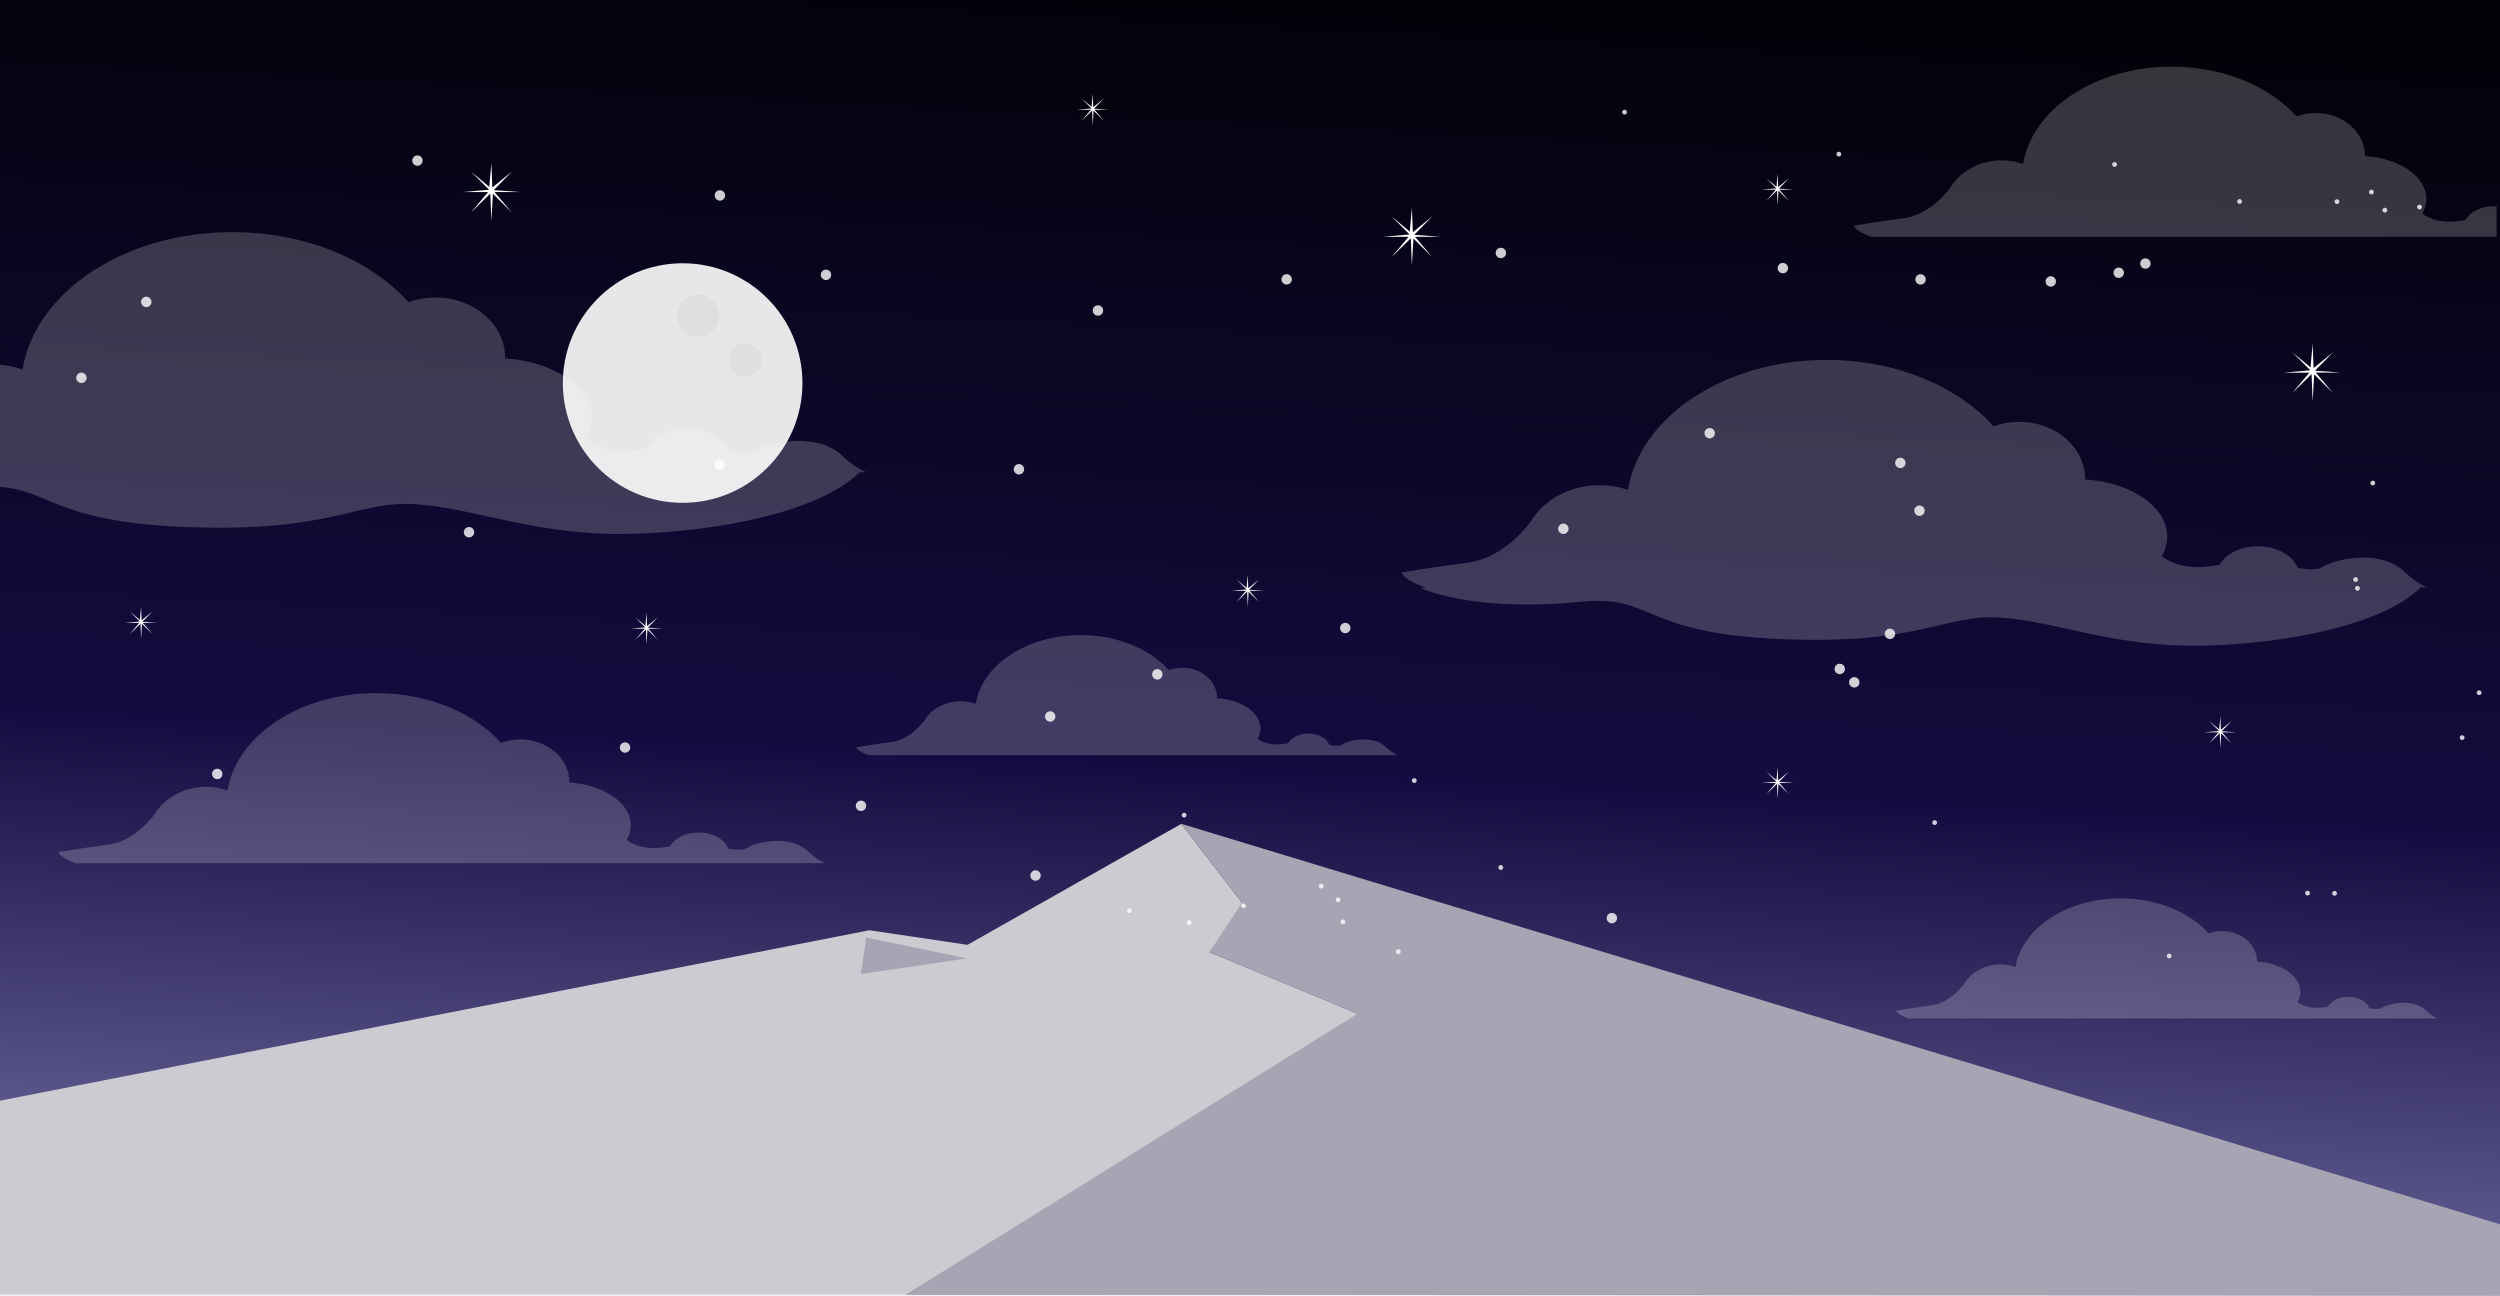
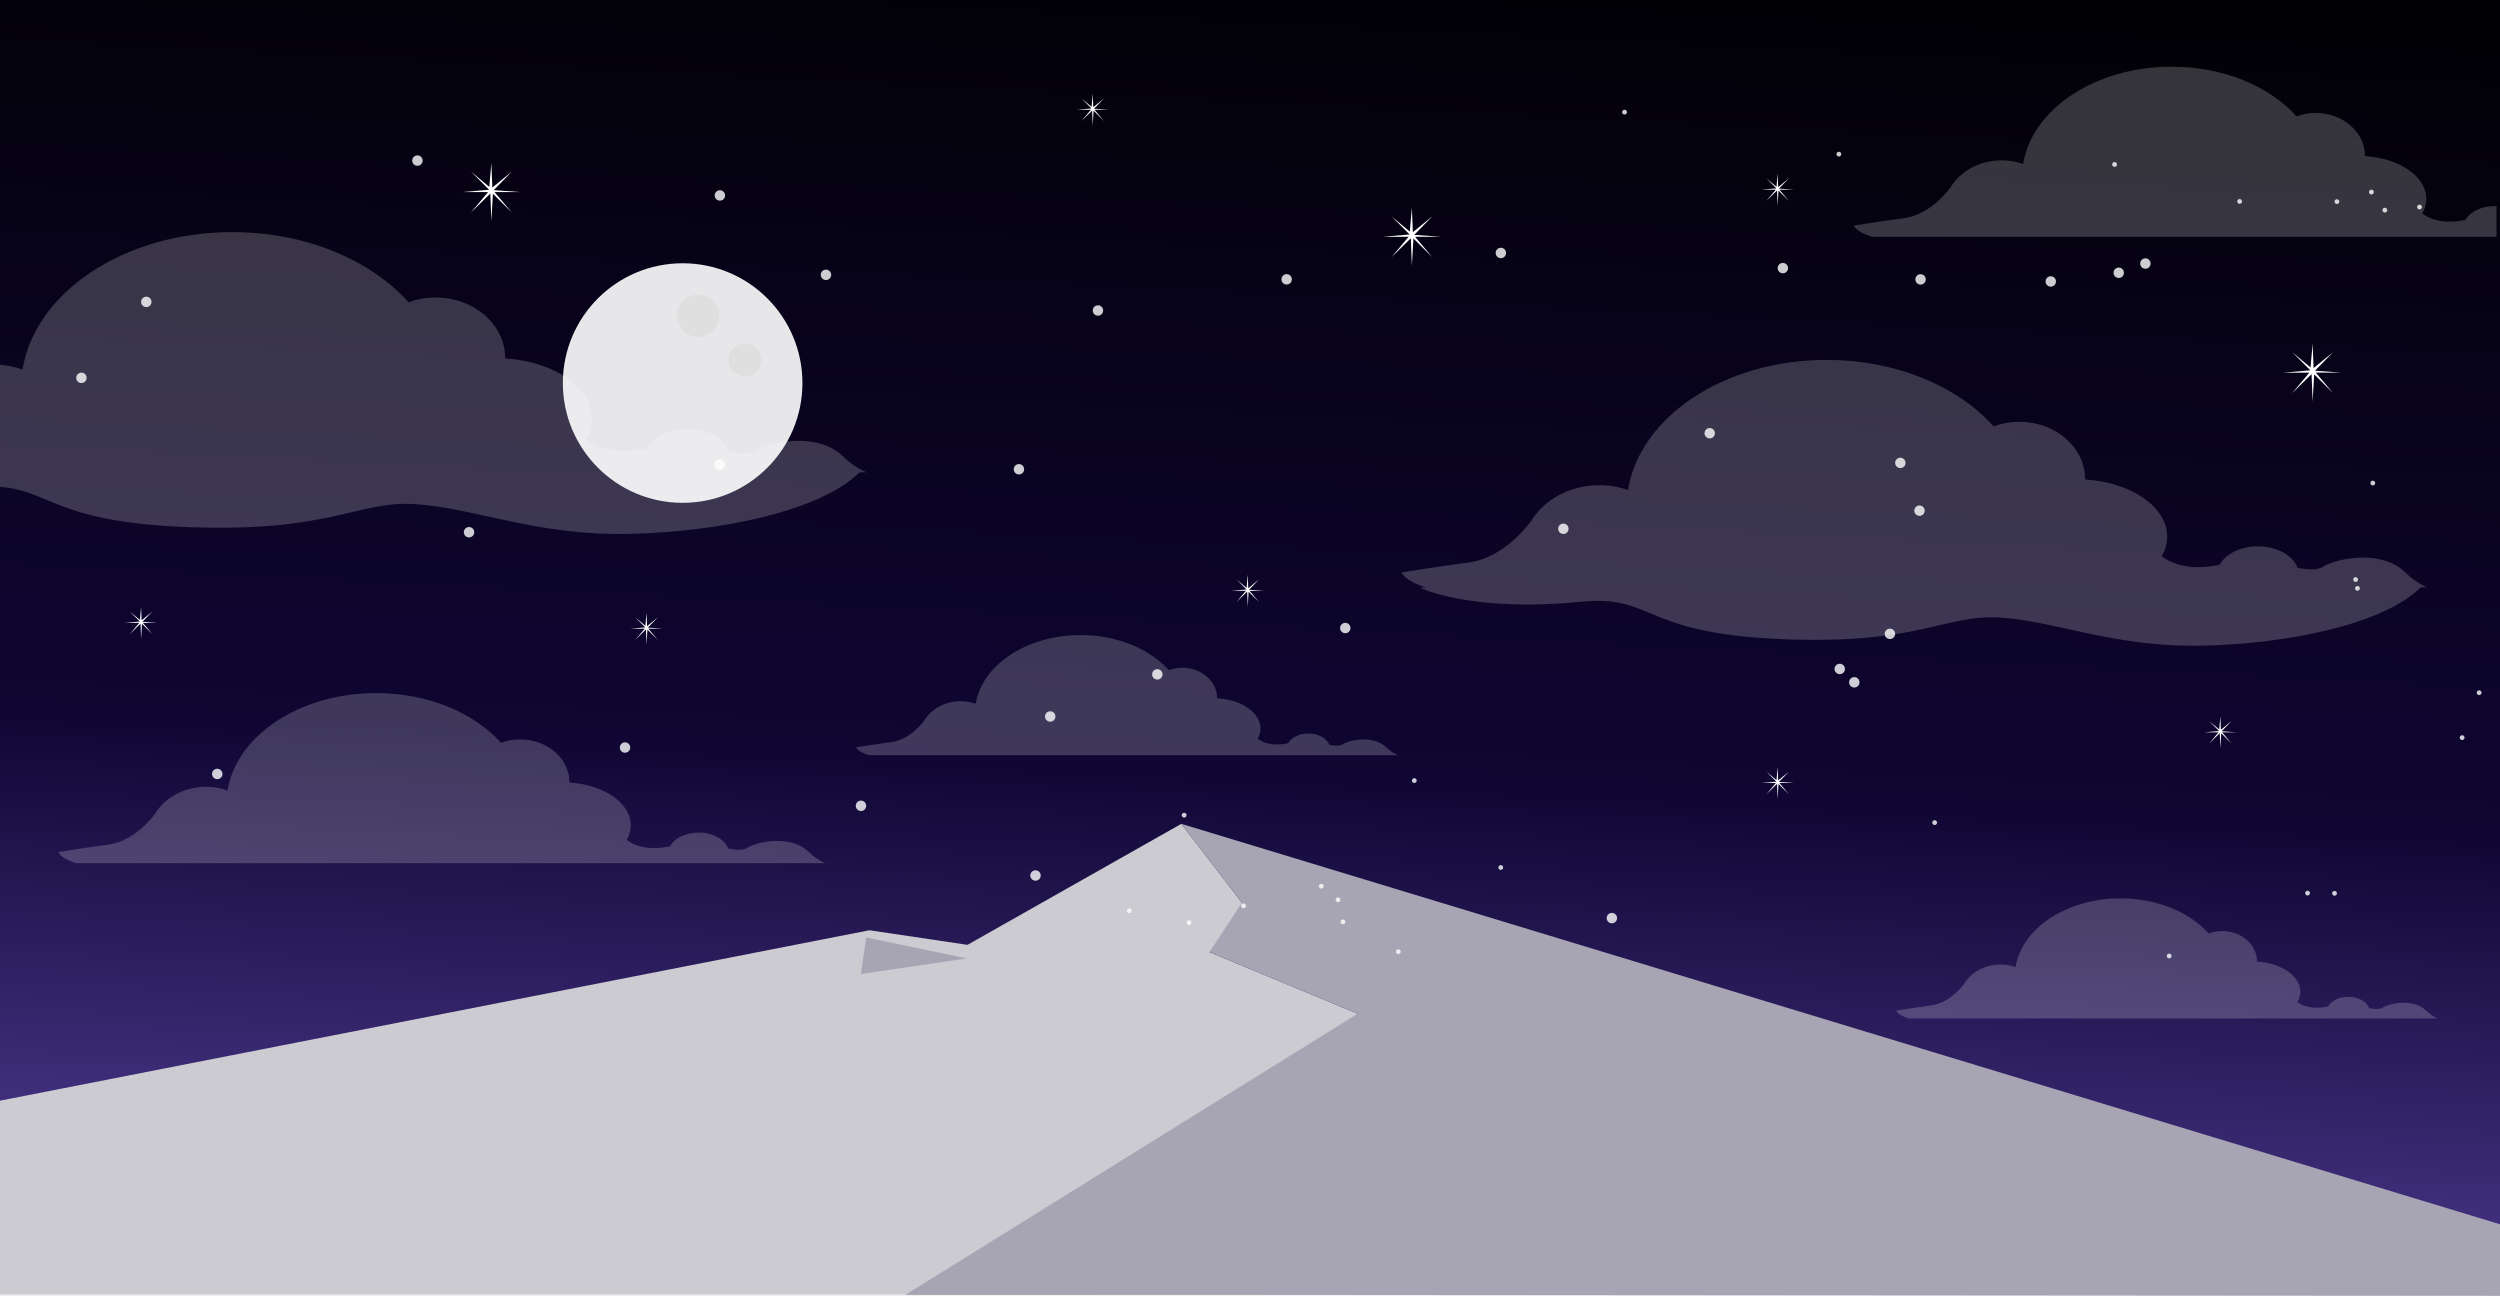
<svg xmlns="http://www.w3.org/2000/svg" width="1727.371" height="895.359" viewBox="0 0 1727.371 895.359">
  <defs>
    <linearGradient id="linear-gradient" x1="0.442" y1="1.089" x2="0.558" y2="-0.089" gradientUnits="objectBoundingBox">
      <stop offset="0" stop-color="#0b1267" />
-       <stop offset="0" stop-color="#8383b7" />
-       <stop offset="0.414" stop-color="#150b40" />
+       <stop offset="0" stop-color="#5e47a8" />
+       <stop offset="0.414" stop-color="#0f0633" />
      <stop offset="1" />
    </linearGradient>
  </defs>
-   <g id="Groupe_225" data-name="Groupe 225" transform="translate(-2760.15 -7916)">
+   <g id="Groupe_110" data-name="Groupe 110" transform="translate(-2760.15 -7916)">
    <g id="Groupe_109" data-name="Groupe 109" transform="translate(2760.15 7916)">
      <g id="_15" data-name="15">
        <g id="Layer_11">
          <g id="Layer_2">
            <rect id="Rectangle_2" data-name="Rectangle 2" width="1727.371" height="885.606" fill="url(#linear-gradient)" />
          </g>
        </g>
        <g id="Layer_16" transform="translate(0 569.222)">
          <g id="Groupe_2" data-name="Groupe 2">
            <g id="Groupe_1" data-name="Groupe 1">
              <path id="Tracé_1" data-name="Tracé 1" d="M0,428.552,600.705,310.786l67.759,10.093,147.772-83.617,45.416,59.107L835.7,325.927l102.361,42.529-176.009,194H0Z" transform="translate(0 -237.262)" fill="#cbcbd1" />
              <path id="Tracé_2" data-name="Tracé 2" d="M1362.529,513.939,451.393,237.262l41.882,54.508-22.417,34.156,102.361,42.529L260.764,562.716h202.88l898.885.684Z" transform="translate(364.842 -237.262)" fill="#a7a4b4" />
            </g>
            <path id="Tracé_3" data-name="Tracé 3" d="M251.567,270l69.659,14.45-73.262,10.741Z" transform="translate(346.932 -191.457)" fill="#a7a4b4" />
          </g>
        </g>
        <g id="Layer_3" transform="translate(0.002 46.078)">
          <g id="Groupe_6" data-name="Groupe 6">
            <g id="Groupe_3" data-name="Groupe 3" transform="translate(40.231 432.836)" opacity="0.2">
              <path id="Tracé_4" data-name="Tracé 4" d="M535.027,309.111c-12.845-12.207-36.606-6.425-42.385-2.5-2.625,1.78-7.905,1.4-12.883.446-2.344-6.382-10.623-11.1-20.508-11.1-9.035,0-16.729,3.947-19.778,9.5-15.6,3.284-24.944-.629-29.944-4.41a20.212,20.212,0,0,0,2.841-10.093c0-15.431-18.615-28.1-42.4-29.536,0-.046.01-.094.01-.142,0-16.391-15.242-29.68-34.034-29.68a38.221,38.221,0,0,0-13.27,2.342c-18.5-20.671-50.226-34.315-86.268-34.315-52.891,0-96.471,29.358-102.625,67.224a44.92,44.92,0,0,0-14.793-2.5c-15.3,0-28.571,7.512-35.279,18.531l-.01-.007S70.714,301.732,51.449,304.3s-34.679,5.137-34.679,5.137,1.394,4.287,12.583,7.708H546.624A40.493,40.493,0,0,1,535.027,309.111Z" transform="translate(-16.77 -199.62)" fill="#fff" />
            </g>
            <g id="Groupe_4" data-name="Groupe 4" transform="translate(1280.867)" opacity="0.2">
              <path id="Tracé_5" data-name="Tracé 5" d="M976.366,115.541c-9.038,0-16.731,3.947-19.778,9.5-15.6,3.284-24.941-.629-29.943-4.41a20.191,20.191,0,0,0,2.843-10.093c0-15.431-18.617-28.1-42.4-29.536,0-.046.01-.094.01-.142,0-16.391-15.239-29.68-34.034-29.68a38.221,38.221,0,0,0-13.27,2.342c-18.5-20.671-50.223-34.315-86.268-34.315-52.891,0-96.474,29.358-102.625,67.224a44.9,44.9,0,0,0-14.791-2.5c-15.3,0-28.571,7.512-35.277,18.531l-.012-.007s-12.987,18.862-32.249,21.431-34.679,5.137-34.679,5.137,1.391,4.287,12.581,7.708H977.992V115.589C977.455,115.562,976.915,115.541,976.366,115.541Z" transform="translate(-533.89 -19.206)" fill="#fff" />
            </g>
            <g id="Groupe_5" data-name="Groupe 5" transform="translate(591.546 392.715)" opacity="0.2">
              <path id="Tracé_6" data-name="Tracé 6" d="M612.569,260.226c-9.071-8.622-25.855-4.539-29.934-1.768-1.854,1.257-5.585.986-9.1.317-1.658-4.508-7.507-7.84-14.484-7.84-6.382,0-11.818,2.785-13.968,6.708-11.022,2.32-17.614-.446-21.146-3.114a14.285,14.285,0,0,0,2.006-7.13c0-10.9-13.147-19.848-29.941-20.856,0-.036,0-.067,0-.1,0-11.573-10.762-20.956-24.034-20.956a26.993,26.993,0,0,0-9.371,1.651c-13.063-14.6-35.471-24.236-60.926-24.236-37.352,0-68.13,20.736-72.478,47.474a31.748,31.748,0,0,0-10.446-1.763c-10.8,0-20.179,5.3-24.913,13.087l-.007,0s-9.172,13.322-22.775,15.136-24.49,3.628-24.49,3.628.984,3.03,8.884,5.446H620.765A28.5,28.5,0,0,1,612.569,260.226Z" transform="translate(-246.568 -182.897)" fill="#fff" />
            </g>
            <path id="Tracé_7" data-name="Tracé 7" d="M582.118,221.454c-18.135-17.233-51.689-9.066-59.851-3.532-3.707,2.517-11.161,1.967-18.19.629-3.308-9.006-15-15.678-28.957-15.678-12.754,0-23.622,5.576-27.923,13.416-22.034,4.64-35.222-.883-42.285-6.223a28.558,28.558,0,0,0,4.011-14.253c0-21.789-26.282-39.679-59.865-41.7,0-.065.014-.132.014-.2,0-23.142-21.52-41.906-48.059-41.906a53.965,53.965,0,0,0-18.735,3.306c-26.124-29.188-70.916-48.453-121.811-48.453-74.682,0-136.218,41.452-144.9,94.917A63.264,63.264,0,0,0,0,158.472v84.389c33.633,2.4,38.4,23.37,123.078,27.494,105.931,5.158,122.95-18.416,164.559-15.5s83.25,21.974,147.546,20.467c64.21-1.5,132.173-16.172,158.736-42.525H598.5A56.943,56.943,0,0,1,582.118,221.454Z" transform="translate(-0.001 47.46)" fill="#fff" opacity="0.2" />
            <path id="Tracé_8" data-name="Tracé 8" d="M1096.692,250.068c-17.173-16.319-48.952-8.586-56.684-3.344-3.51,2.385-10.568,1.864-17.228.6-3.133-8.529-14.205-14.848-27.427-14.848-12.077,0-22.372,5.28-26.443,12.706-20.865,4.4-33.357-.837-40.046-5.895a27.013,27.013,0,0,0,3.8-13.5c0-20.635-24.893-37.58-56.7-39.494,0-.062.012-.125.012-.192,0-21.916-20.383-39.686-45.516-39.686a51.105,51.105,0,0,0-17.742,3.131c-24.745-27.643-67.166-45.886-115.364-45.886-70.729,0-129.011,39.259-137.237,89.893a60.022,60.022,0,0,0-19.781-3.34c-20.455,0-38.208,10.045-47.176,24.778l-.014-.01s-17.363,25.224-43.132,28.66-46.375,6.869-46.375,6.869,1.864,5.731,16.83,10.3l-3.971.261s34.137,17.175,111.072,9.671c50.161-4.9,41.339,21.11,134.37,25.642C762.268,301.27,778.388,278.939,817.8,281.7s78.84,20.81,139.737,19.383c60.808-1.418,125.174-15.314,150.332-40.272h4.338A53.967,53.967,0,0,1,1096.692,250.068Z" transform="translate(564.744 98.947)" fill="#fff" opacity="0.2" />
          </g>
          <g id="Groupe_7" data-name="Groupe 7" transform="translate(1310.019 574.636)" opacity="0.2">
            <path id="Tracé_9" data-name="Tracé 9" d="M912.047,336.054c-9.071-8.622-25.853-4.539-29.934-1.768-1.854,1.257-5.583.986-9.1.317-1.656-4.508-7.5-7.84-14.481-7.84-6.382,0-11.818,2.785-13.968,6.708-11.022,2.32-17.617-.446-21.148-3.114a14.264,14.264,0,0,0,2.008-7.13c0-10.9-13.147-19.848-29.944-20.856,0-.036.007-.067.007-.1,0-11.573-10.763-20.956-24.037-20.956a27,27,0,0,0-9.371,1.651c-13.063-14.6-35.469-24.236-60.926-24.236-37.352,0-68.13,20.736-72.478,47.474a31.749,31.749,0,0,0-10.446-1.763c-10.806,0-20.177,5.3-24.915,13.087l-.007,0s-9.172,13.322-22.775,15.136-24.493,3.627-24.493,3.627.984,3.03,8.884,5.446H920.238A28.532,28.532,0,0,1,912.047,336.054Z" transform="translate(-546.041 -258.725)" fill="#fff" />
          </g>
        </g>
        <g id="Layer_4" transform="translate(86.4 64.743)">
          <g id="Groupe_28" data-name="Groupe 28">
            <g id="Groupe_9" data-name="Groupe 9" transform="translate(869.086 78.816)">
              <g id="Groupe_8" data-name="Groupe 8">
                <path id="Tracé_10" data-name="Tracé 10" d="M419.959,78.549,432.5,65.687,418.978,76.733l-.657-16.895L416.884,76.31,404.144,65.687l12.6,12.583-18.485,1.615h17.782l-11.9,14.191,13.438-13.159.739,19L419.4,81.063l13.1,13.013L420.513,79.885h17.869Z" transform="translate(-398.264 -59.838)" fill="#fff" />
              </g>
            </g>
            <g id="Groupe_11" data-name="Groupe 11" transform="translate(233.056 47.92)">
              <g id="Groupe_10" data-name="Groupe 10">
                <path id="Tracé_11" data-name="Tracé 11" d="M154.85,65.671l12.538-12.862L153.871,63.855l-.66-16.895-1.435,16.472L139.035,52.809,151.64,65.393l-18.485,1.615h17.782L139.035,81.2l13.44-13.159.737,19,1.075-18.857,13.1,13.013L155.4,67.007h17.869Z" transform="translate(-133.155 -46.96)" fill="#fff" />
              </g>
            </g>
            <g id="Groupe_13" data-name="Groupe 13" transform="translate(1491.446 172.684)">
              <g id="Groupe_12" data-name="Groupe 12" transform="translate(0 0)">
                <path id="Tracé_12" data-name="Tracé 12" d="M679.37,117.675l12.538-12.862-13.517,11.046-.66-16.895L676.3,115.436l-12.742-10.623,12.6,12.581-18.485,1.617h17.782l-11.9,14.191L677,120.043l.736,19,1.075-18.857,13.1,13.013-11.984-14.191h17.869Z" transform="translate(-657.675 -98.964)" fill="#fff" />
              </g>
            </g>
            <g id="Groupe_15" data-name="Groupe 15" transform="translate(764.642 332.365)">
              <g id="Groupe_14" data-name="Groupe 14">
                <path id="Tracé_13" data-name="Tracé 13" d="M366.723,175.865l6.931-7.109-7.471,6.106-.365-9.34-.794,9.107-7.044-5.873,6.969,6.955-10.22.895h9.832l-6.581,7.843,7.43-7.274.408,10.506.6-10.424,7.241,7.193-6.624-7.843h9.88Z" transform="translate(-354.73 -165.522)" fill="#fff" />
              </g>
            </g>
            <g id="Groupe_17" data-name="Groupe 17" transform="translate(349.246 358.547)">
              <g id="Groupe_16" data-name="Groupe 16">
                <path id="Tracé_14" data-name="Tracé 14" d="M193.578,186.778l6.931-7.111-7.471,6.106-.365-9.337-.794,9.1-7.044-5.873,6.969,6.955-10.22.895h9.832l-6.581,7.843,7.43-7.274.408,10.506.6-10.424,7.241,7.193-6.624-7.843h9.88Z" transform="translate(-181.585 -176.435)" fill="#fff" />
              </g>
            </g>
            <g id="Groupe_19" data-name="Groupe 19" transform="translate(0 354.521)">
              <g id="Groupe_18" data-name="Groupe 18">
                <path id="Tracé_15" data-name="Tracé 15" d="M48.006,185.1l6.929-7.111L47.464,184.1l-.365-9.34-.794,9.107-7.041-5.875,6.967,6.957-10.218.893h9.829l-6.578,7.845,7.428-7.274.408,10.506.595-10.427,7.241,7.195-6.622-7.845h9.877Z" transform="translate(-36.013 -174.757)" fill="#fff" />
              </g>
            </g>
            <g id="Groupe_21" data-name="Groupe 21" transform="translate(657.541)">
              <g id="Groupe_20" data-name="Groupe 20">
                <path id="Tracé_16" data-name="Tracé 16" d="M322.081,37.329l6.931-7.111-7.473,6.108-.365-9.34-.794,9.107-7.041-5.875,6.967,6.957-10.218.892h9.829l-6.578,7.845,7.43-7.274.405,10.506.595-10.427,7.243,7.195-6.624-7.845h9.877Z" transform="translate(-310.088 -26.986)" fill="#fff" />
              </g>
            </g>
            <g id="Groupe_23" data-name="Groupe 23" transform="translate(1436.662 430.168)">
              <g id="Groupe_22" data-name="Groupe 22">
                <path id="Tracé_17" data-name="Tracé 17" d="M646.833,216.631l6.931-7.111-7.473,6.106-.365-9.337-.792,9.1-7.044-5.873,6.969,6.955-10.22.895h9.832l-6.581,7.843,7.428-7.274.408,10.506.595-10.424,7.243,7.193-6.624-7.843h9.877Z" transform="translate(-634.84 -206.288)" fill="#fff" />
              </g>
            </g>
            <g id="Groupe_25" data-name="Groupe 25" transform="translate(1130.768 465.181)">
              <g id="Groupe_24" data-name="Groupe 24">
                <path id="Tracé_18" data-name="Tracé 18" d="M519.331,231.225l6.931-7.111-7.473,6.106-.365-9.337-.792,9.1-7.044-5.873,6.969,6.955-10.22.895h9.832l-6.581,7.845,7.428-7.277.408,10.506.595-10.424,7.243,7.2-6.624-7.845h9.877Z" transform="translate(-507.338 -220.882)" fill="#fff" />
              </g>
            </g>
            <g id="Groupe_27" data-name="Groupe 27" transform="translate(1130.768 55.221)">
              <g id="Groupe_26" data-name="Groupe 26">
                <path id="Tracé_19" data-name="Tracé 19" d="M519.331,60.346l6.931-7.111-7.473,6.108L518.424,50l-.792,9.1-7.044-5.873,6.969,6.957-10.22.892h9.832l-6.581,7.845,7.428-7.277.408,10.506.595-10.424,7.243,7.195-6.624-7.845h9.877Z" transform="translate(-507.338 -50.003)" fill="#fff" />
              </g>
            </g>
          </g>
        </g>
        <g id="Layer_5" transform="translate(52.666 75.822)">
          <g id="Groupe_89" data-name="Groupe 89" opacity="0.8">
            <circle id="Ellipse_2" data-name="Ellipse 2" cx="3.599" cy="3.599" r="3.599" transform="translate(267.815 288.32)" fill="#fff" />
            <g id="Groupe_88" data-name="Groupe 88">
              <g id="Groupe_59" data-name="Groupe 59" transform="translate(0 31.534)">
                <g id="Groupe_29" data-name="Groupe 29" transform="translate(93.851 423.813)">
                  <circle id="Ellipse_3" data-name="Ellipse 3" cx="3.599" cy="3.599" r="3.599" fill="#fff" />
                </g>
                <g id="Groupe_30" data-name="Groupe 30" transform="translate(375.602 405.546)">
                  <circle id="Ellipse_4" data-name="Ellipse 4" cx="3.599" cy="3.599" r="3.599" fill="#fff" />
                </g>
                <g id="Groupe_31" data-name="Groupe 31" transform="translate(440.842 210.104)">
                  <circle id="Ellipse_5" data-name="Ellipse 5" cx="3.599" cy="3.599" r="3.599" fill="#fff" />
                </g>
                <g id="Groupe_32" data-name="Groupe 32" transform="translate(647.767 213.285)">
                  <circle id="Ellipse_6" data-name="Ellipse 6" cx="3.599" cy="3.599" r="3.599" fill="#fff" />
                </g>
                <g id="Groupe_33" data-name="Groupe 33" transform="translate(743.396 354.996)">
                  <circle id="Ellipse_7" data-name="Ellipse 7" cx="3.599" cy="3.599" r="3.599" transform="translate(0 0)" fill="#fff" />
                </g>
                <g id="Groupe_34" data-name="Groupe 34" transform="translate(669.366 384.095)">
                  <circle id="Ellipse_8" data-name="Ellipse 8" cx="3.599" cy="3.599" r="3.599" transform="translate(0 0)" fill="#fff" />
                </g>
                <g id="Groupe_35" data-name="Groupe 35" transform="translate(873.253 322.987)">
                  <circle id="Ellipse_9" data-name="Ellipse 9" cx="3.599" cy="3.599" r="3.599" fill="#fff" />
                </g>
                <g id="Groupe_36" data-name="Groupe 36" transform="translate(1023.942 254.401)">
                  <circle id="Ellipse_10" data-name="Ellipse 10" cx="3.599" cy="3.599" r="3.599" fill="#fff" />
                </g>
                <g id="Groupe_37" data-name="Groupe 37" transform="translate(1125.063 188.387)">
                  <circle id="Ellipse_11" data-name="Ellipse 11" cx="3.599" cy="3.599" r="3.599" fill="#fff" />
                </g>
                <g id="Groupe_38" data-name="Groupe 38" transform="translate(1256.775 208.878)">
                  <circle id="Ellipse_12" data-name="Ellipse 12" cx="3.599" cy="3.599" r="3.599" fill="#fff" />
                </g>
                <g id="Groupe_39" data-name="Groupe 39" transform="translate(1270.002 241.887)">
                  <circle id="Ellipse_13" data-name="Ellipse 13" cx="3.599" cy="3.599" r="3.599" fill="#fff" />
                </g>
                <g id="Groupe_40" data-name="Groupe 40" transform="translate(1249.571 327.011)">
                  <circle id="Ellipse_14" data-name="Ellipse 14" cx="3.599" cy="3.599" r="3.599" transform="translate(0 0)" fill="#fff" />
                </g>
                <g id="Groupe_41" data-name="Groupe 41" transform="translate(1224.949 360.495)">
                  <circle id="Ellipse_15" data-name="Ellipse 15" cx="3.599" cy="3.599" r="3.599" fill="#fff" />
                </g>
                <g id="Groupe_42" data-name="Groupe 42" transform="translate(1214.906 351.256)">
                  <circle id="Ellipse_16" data-name="Ellipse 16" cx="3.599" cy="3.599" r="3.599" transform="translate(0 0)" fill="#fff" />
                </g>
                <g id="Groupe_43" data-name="Groupe 43" transform="translate(0 150.113)">
                  <circle id="Ellipse_17" data-name="Ellipse 17" cx="3.599" cy="3.599" r="3.599" fill="#fff" />
                </g>
                <g id="Groupe_44" data-name="Groupe 44" transform="translate(44.823 97.632)">
                  <circle id="Ellipse_18" data-name="Ellipse 18" cx="3.599" cy="3.599" r="3.599" fill="#fff" />
                </g>
                <g id="Groupe_45" data-name="Groupe 45" transform="translate(232.154)">
                  <circle id="Ellipse_19" data-name="Ellipse 19" cx="3.599" cy="3.599" r="3.599" fill="#fff" />
                </g>
                <g id="Groupe_46" data-name="Groupe 46" transform="translate(441.149 24.082)">
                  <circle id="Ellipse_20" data-name="Ellipse 20" cx="3.599" cy="3.599" r="3.599" fill="#fff" />
                </g>
                <g id="Groupe_47" data-name="Groupe 47" transform="translate(514.445 78.941)">
                  <circle id="Ellipse_21" data-name="Ellipse 21" cx="3.599" cy="3.599" r="3.599" fill="#fff" />
                </g>
                <g id="Groupe_48" data-name="Groupe 48" transform="translate(702.364 103.585)">
                  <circle id="Ellipse_22" data-name="Ellipse 22" cx="3.599" cy="3.599" r="3.599" fill="#fff" />
                </g>
                <g id="Groupe_49" data-name="Groupe 49" transform="translate(832.749 82.062)">
                  <circle id="Ellipse_23" data-name="Ellipse 23" cx="3.599" cy="3.599" r="3.599" fill="#fff" />
                </g>
                <g id="Groupe_50" data-name="Groupe 50" transform="translate(980.753 63.826)">
                  <circle id="Ellipse_24" data-name="Ellipse 24" cx="3.599" cy="3.599" r="3.599" fill="#fff" />
                </g>
                <g id="Groupe_51" data-name="Groupe 51" transform="translate(1175.591 74.296)">
                  <circle id="Ellipse_25" data-name="Ellipse 25" cx="3.599" cy="3.599" r="3.599" fill="#fff" />
                </g>
                <g id="Groupe_52" data-name="Groupe 52" transform="translate(1270.743 82.105)">
                  <circle id="Ellipse_26" data-name="Ellipse 26" cx="3.599" cy="3.599" r="3.599" fill="#fff" />
                </g>
                <g id="Groupe_53" data-name="Groupe 53" transform="translate(1360.715 83.518)">
                  <circle id="Ellipse_27" data-name="Ellipse 27" cx="3.599" cy="3.599" r="3.599" fill="#fff" />
                </g>
                <g id="Groupe_54" data-name="Groupe 54" transform="translate(1407.671 77.513)">
                  <circle id="Ellipse_28" data-name="Ellipse 28" cx="3.599" cy="3.599" r="3.599" fill="#fff" />
                </g>
                <g id="Groupe_55" data-name="Groupe 55" transform="translate(1426.096 71.137)">
                  <circle id="Ellipse_29" data-name="Ellipse 29" cx="3.599" cy="3.599" r="3.599" fill="#fff" />
                </g>
                <g id="Groupe_56" data-name="Groupe 56" transform="translate(1057.453 523.415)">
                  <circle id="Ellipse_30" data-name="Ellipse 30" cx="3.599" cy="3.599" r="3.599" fill="#fff" />
                </g>
                <g id="Groupe_57" data-name="Groupe 57" transform="translate(659.225 493.973)">
                  <circle id="Ellipse_31" data-name="Ellipse 31" cx="3.599" cy="3.599" r="3.599" fill="#fff" />
                </g>
                <g id="Groupe_58" data-name="Groupe 58" transform="translate(538.63 445.82)">
                  <circle id="Ellipse_32" data-name="Ellipse 32" cx="3.599" cy="3.599" r="3.599" fill="#fff" />
                </g>
              </g>
              <g id="Groupe_87" data-name="Groupe 87" transform="translate(725.978)">
                <g id="Groupe_60" data-name="Groupe 60" transform="translate(342.178)">
                  <circle id="Ellipse_33" data-name="Ellipse 33" cx="1.663" cy="1.663" r="1.663" fill="#fff" />
                </g>
                <g id="Groupe_61" data-name="Groupe 61" transform="translate(490.254 29.02)">
                  <circle id="Ellipse_34" data-name="Ellipse 34" cx="1.663" cy="1.663" r="1.663" fill="#fff" />
                </g>
                <g id="Groupe_62" data-name="Groupe 62" transform="translate(680.752 36.143)">
                  <circle id="Ellipse_35" data-name="Ellipse 35" cx="1.663" cy="1.663" r="1.663" fill="#fff" />
                </g>
                <g id="Groupe_63" data-name="Groupe 63" transform="translate(767.152 61.698)">
                  <circle id="Ellipse_36" data-name="Ellipse 36" cx="1.663" cy="1.663" r="1.663" fill="#fff" />
                </g>
                <g id="Groupe_64" data-name="Groupe 64" transform="translate(834.402 61.83)">
                  <circle id="Ellipse_37" data-name="Ellipse 37" cx="1.663" cy="1.663" r="1.663" fill="#fff" />
                </g>
                <g id="Groupe_65" data-name="Groupe 65" transform="translate(858.208 55.221)">
                  <circle id="Ellipse_38" data-name="Ellipse 38" cx="1.663" cy="1.663" r="1.663" fill="#fff" />
                </g>
                <g id="Groupe_66" data-name="Groupe 66" transform="translate(867.507 67.708)">
                  <circle id="Ellipse_39" data-name="Ellipse 39" cx="1.663" cy="1.663" r="1.663" fill="#fff" />
                </g>
                <g id="Groupe_67" data-name="Groupe 67" transform="translate(891.455 65.566)">
                  <circle id="Ellipse_40" data-name="Ellipse 40" cx="1.663" cy="1.663" r="1.663" fill="#fff" />
                </g>
                <g id="Groupe_68" data-name="Groupe 68" transform="translate(859.18 256.287)">
                  <circle id="Ellipse_41" data-name="Ellipse 41" cx="1.663" cy="1.663" r="1.663" fill="#fff" />
                </g>
                <g id="Groupe_69" data-name="Groupe 69" transform="translate(848.557 329.04)">
                  <circle id="Ellipse_42" data-name="Ellipse 42" cx="1.663" cy="1.663" r="1.663" fill="#fff" />
                </g>
                <g id="Groupe_70" data-name="Groupe 70" transform="translate(847.292 322.956)">
                  <circle id="Ellipse_43" data-name="Ellipse 43" cx="1.663" cy="1.663" r="1.663" fill="#fff" />
                </g>
                <g id="Groupe_71" data-name="Groupe 71" transform="translate(932.639 401.146)">
                  <circle id="Ellipse_44" data-name="Ellipse 44" cx="1.663" cy="1.663" r="1.663" fill="#fff" />
                </g>
                <g id="Groupe_72" data-name="Groupe 72" transform="translate(920.898 432.176)">
                  <circle id="Ellipse_45" data-name="Ellipse 45" cx="1.663" cy="1.663" r="1.663" fill="#fff" />
                </g>
                <g id="Groupe_73" data-name="Groupe 73" transform="translate(832.73 539.756)">
                  <circle id="Ellipse_46" data-name="Ellipse 46" cx="1.663" cy="1.663" r="1.663" fill="#fff" />
                </g>
                <g id="Groupe_74" data-name="Groupe 74" transform="translate(814.096 539.602)">
                  <circle id="Ellipse_47" data-name="Ellipse 47" cx="1.663" cy="1.663" r="1.663" fill="#fff" />
                </g>
                <g id="Groupe_75" data-name="Groupe 75" transform="translate(718.478 583.067)">
                  <circle id="Ellipse_48" data-name="Ellipse 48" cx="1.663" cy="1.663" r="1.663" fill="#fff" />
                </g>
                <g id="Groupe_76" data-name="Groupe 76" transform="translate(556.441 490.9)">
                  <circle id="Ellipse_49" data-name="Ellipse 49" cx="1.663" cy="1.663" r="1.663" fill="#fff" />
                </g>
                <g id="Groupe_77" data-name="Groupe 77" transform="translate(37.861 485.761)">
                  <circle id="Ellipse_50" data-name="Ellipse 50" cx="1.663" cy="1.663" r="1.663" fill="#fff" />
                </g>
                <g id="Groupe_78" data-name="Groupe 78" transform="translate(196.901 461.853)">
                  <circle id="Ellipse_51" data-name="Ellipse 51" cx="1.663" cy="1.663" r="1.663" fill="#fff" />
                </g>
                <g id="Groupe_79" data-name="Groupe 79" transform="translate(256.654 521.908)">
                  <circle id="Ellipse_52" data-name="Ellipse 52" cx="1.663" cy="1.663" r="1.663" fill="#fff" />
                </g>
                <g id="Groupe_80" data-name="Groupe 80" transform="translate(185.846 580.087)">
                  <circle id="Ellipse_53" data-name="Ellipse 53" cx="1.663" cy="1.663" r="1.663" fill="#fff" />
                </g>
                <g id="Groupe_81" data-name="Groupe 81" transform="translate(0 551.773)">
                  <circle id="Ellipse_54" data-name="Ellipse 54" cx="1.663" cy="1.663" r="1.663" fill="#fff" />
                </g>
                <g id="Groupe_82" data-name="Groupe 82" transform="translate(78.91 548.404)">
                  <circle id="Ellipse_55" data-name="Ellipse 55" cx="1.663" cy="1.663" r="1.663" fill="#fff" />
                </g>
                <g id="Groupe_83" data-name="Groupe 83" transform="translate(132.609 534.842)">
                  <circle id="Ellipse_56" data-name="Ellipse 56" cx="1.663" cy="1.663" r="1.663" fill="#fff" />
                </g>
                <g id="Groupe_84" data-name="Groupe 84" transform="translate(144.214 544.22)">
                  <circle id="Ellipse_57" data-name="Ellipse 57" cx="1.663" cy="1.663" r="1.663" fill="#fff" />
                </g>
                <g id="Groupe_85" data-name="Groupe 85" transform="translate(147.594 559.481)">
                  <circle id="Ellipse_58" data-name="Ellipse 58" cx="1.663" cy="1.663" r="1.663" fill="#fff" />
                </g>
                <g id="Groupe_86" data-name="Groupe 86" transform="translate(41.277 560.023)">
                  <circle id="Ellipse_59" data-name="Ellipse 59" cx="1.663" cy="1.663" r="1.663" fill="#fff" />
                </g>
              </g>
            </g>
          </g>
        </g>
        <g id="Layer_15" transform="translate(388.901 181.902)">
          <g id="Groupe_108" data-name="Groupe 108">
            <circle id="Ellipse_62" data-name="Ellipse 62" cx="82.765" cy="82.765" r="82.765" fill="#fff" opacity="0.9" />
            <circle id="Ellipse_63" data-name="Ellipse 63" cx="14.625" cy="14.625" r="14.625" transform="translate(78.847 21.611)" fill="#dbdbdb" opacity="0.6" />
            <circle id="Ellipse_64" data-name="Ellipse 64" cx="11.453" cy="11.453" r="11.453" transform="translate(114.374 55.321)" fill="#dbdbdb" opacity="0.6" />
          </g>
        </g>
      </g>
    </g>
  </g>
</svg>
